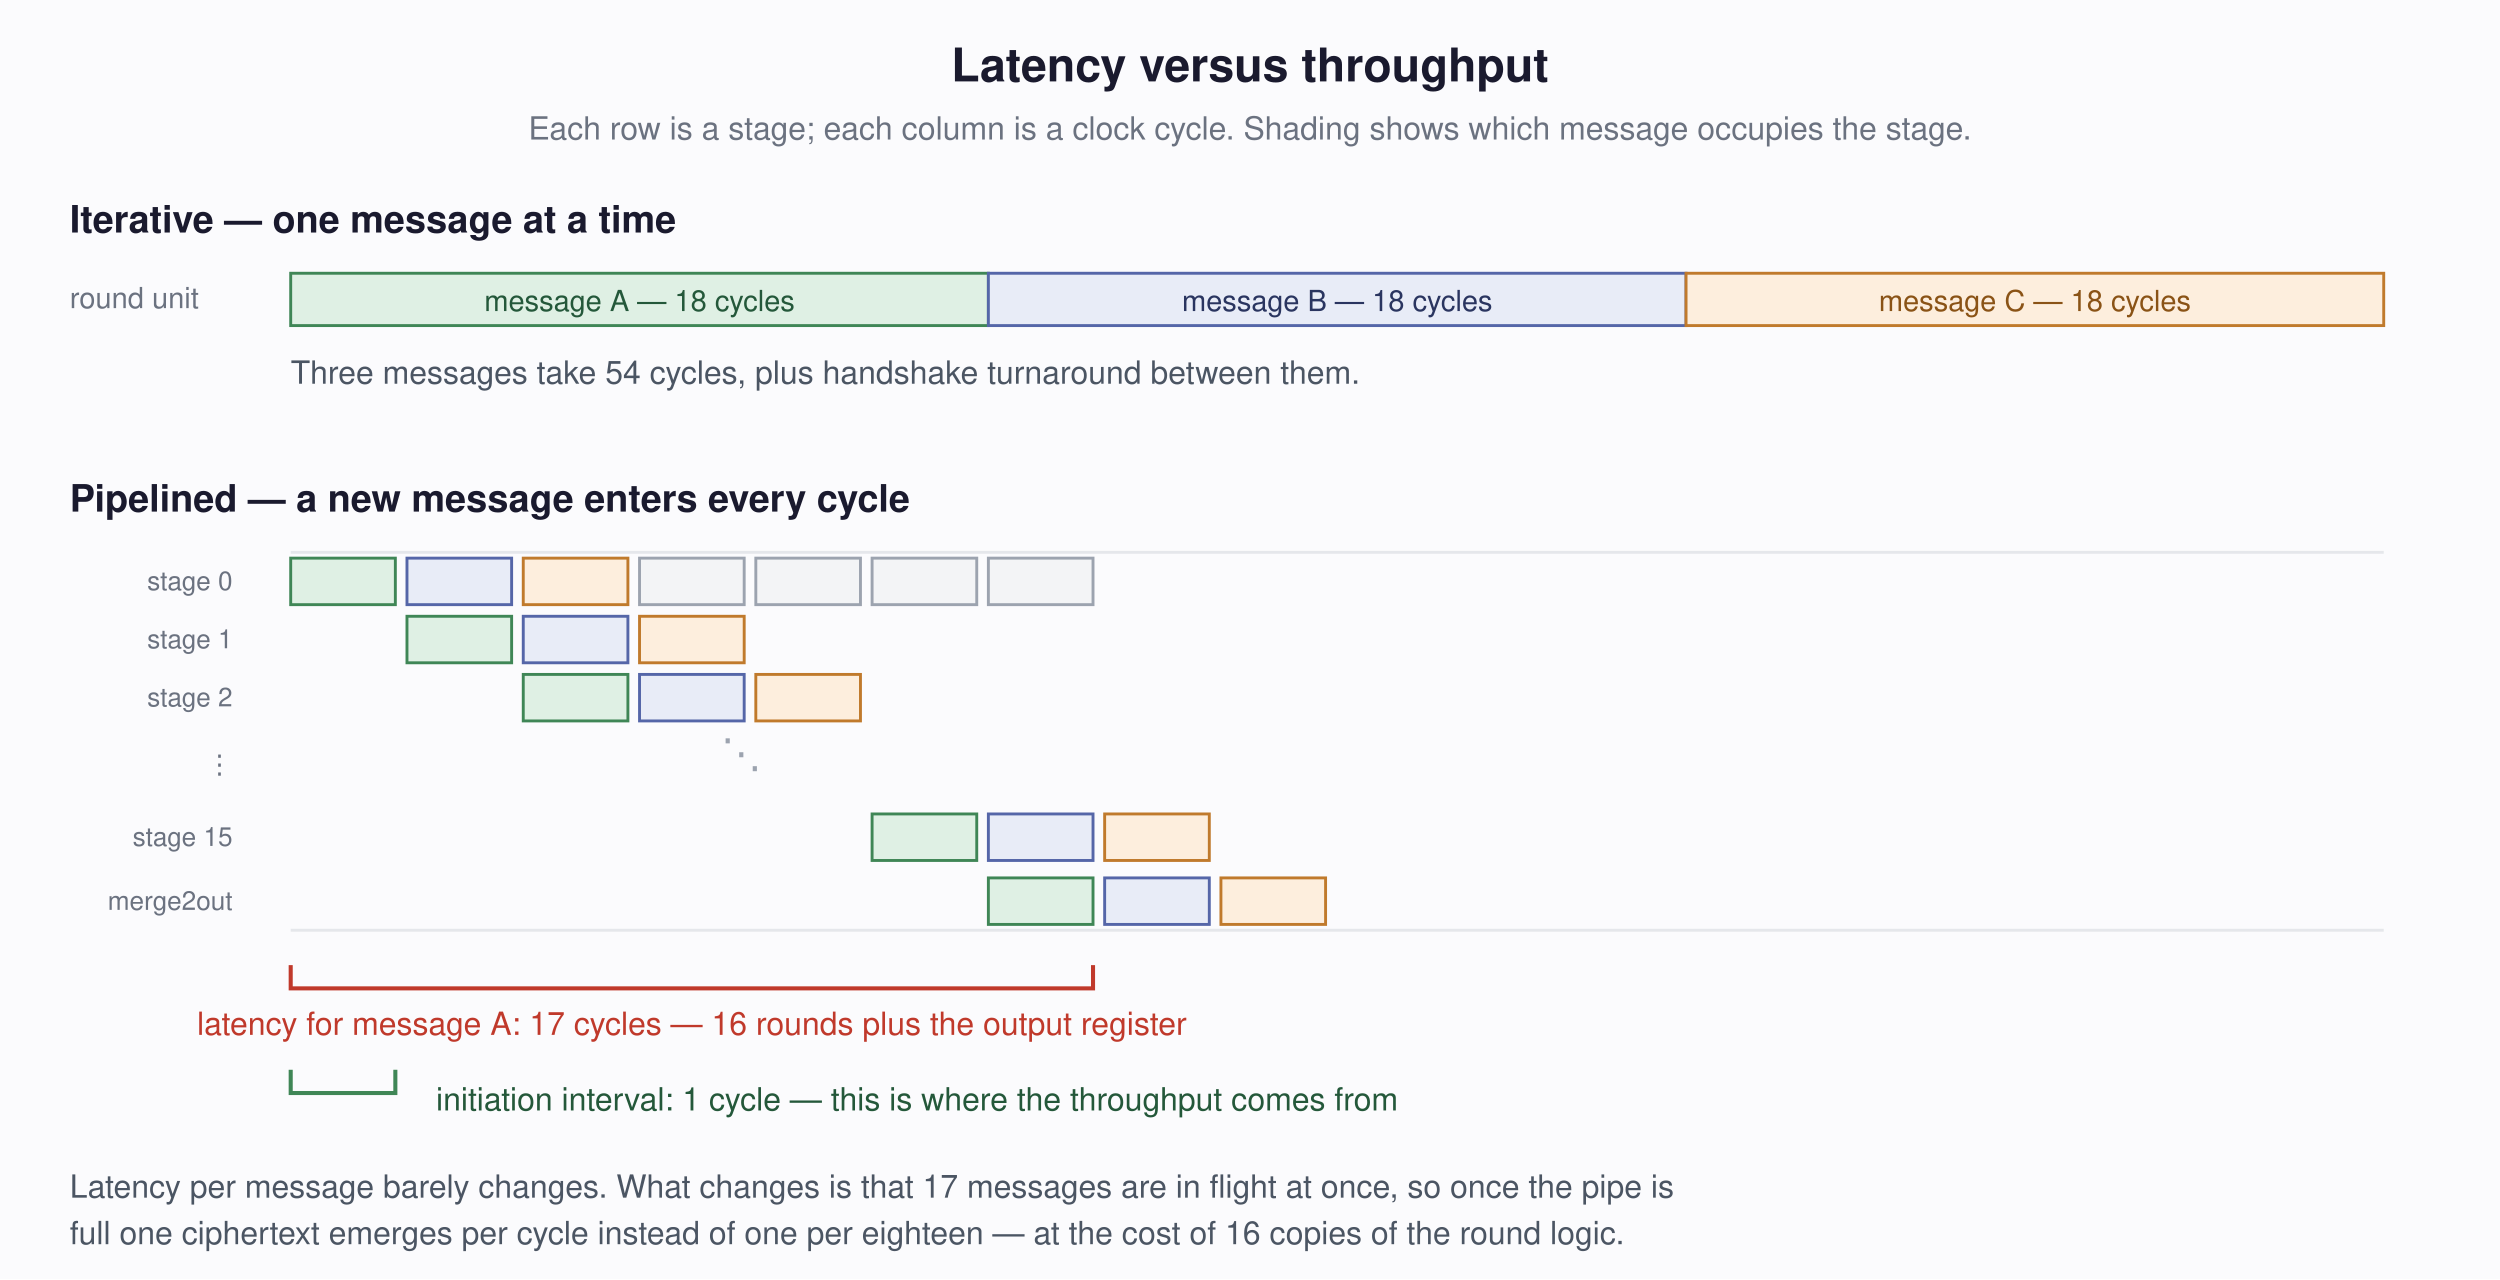
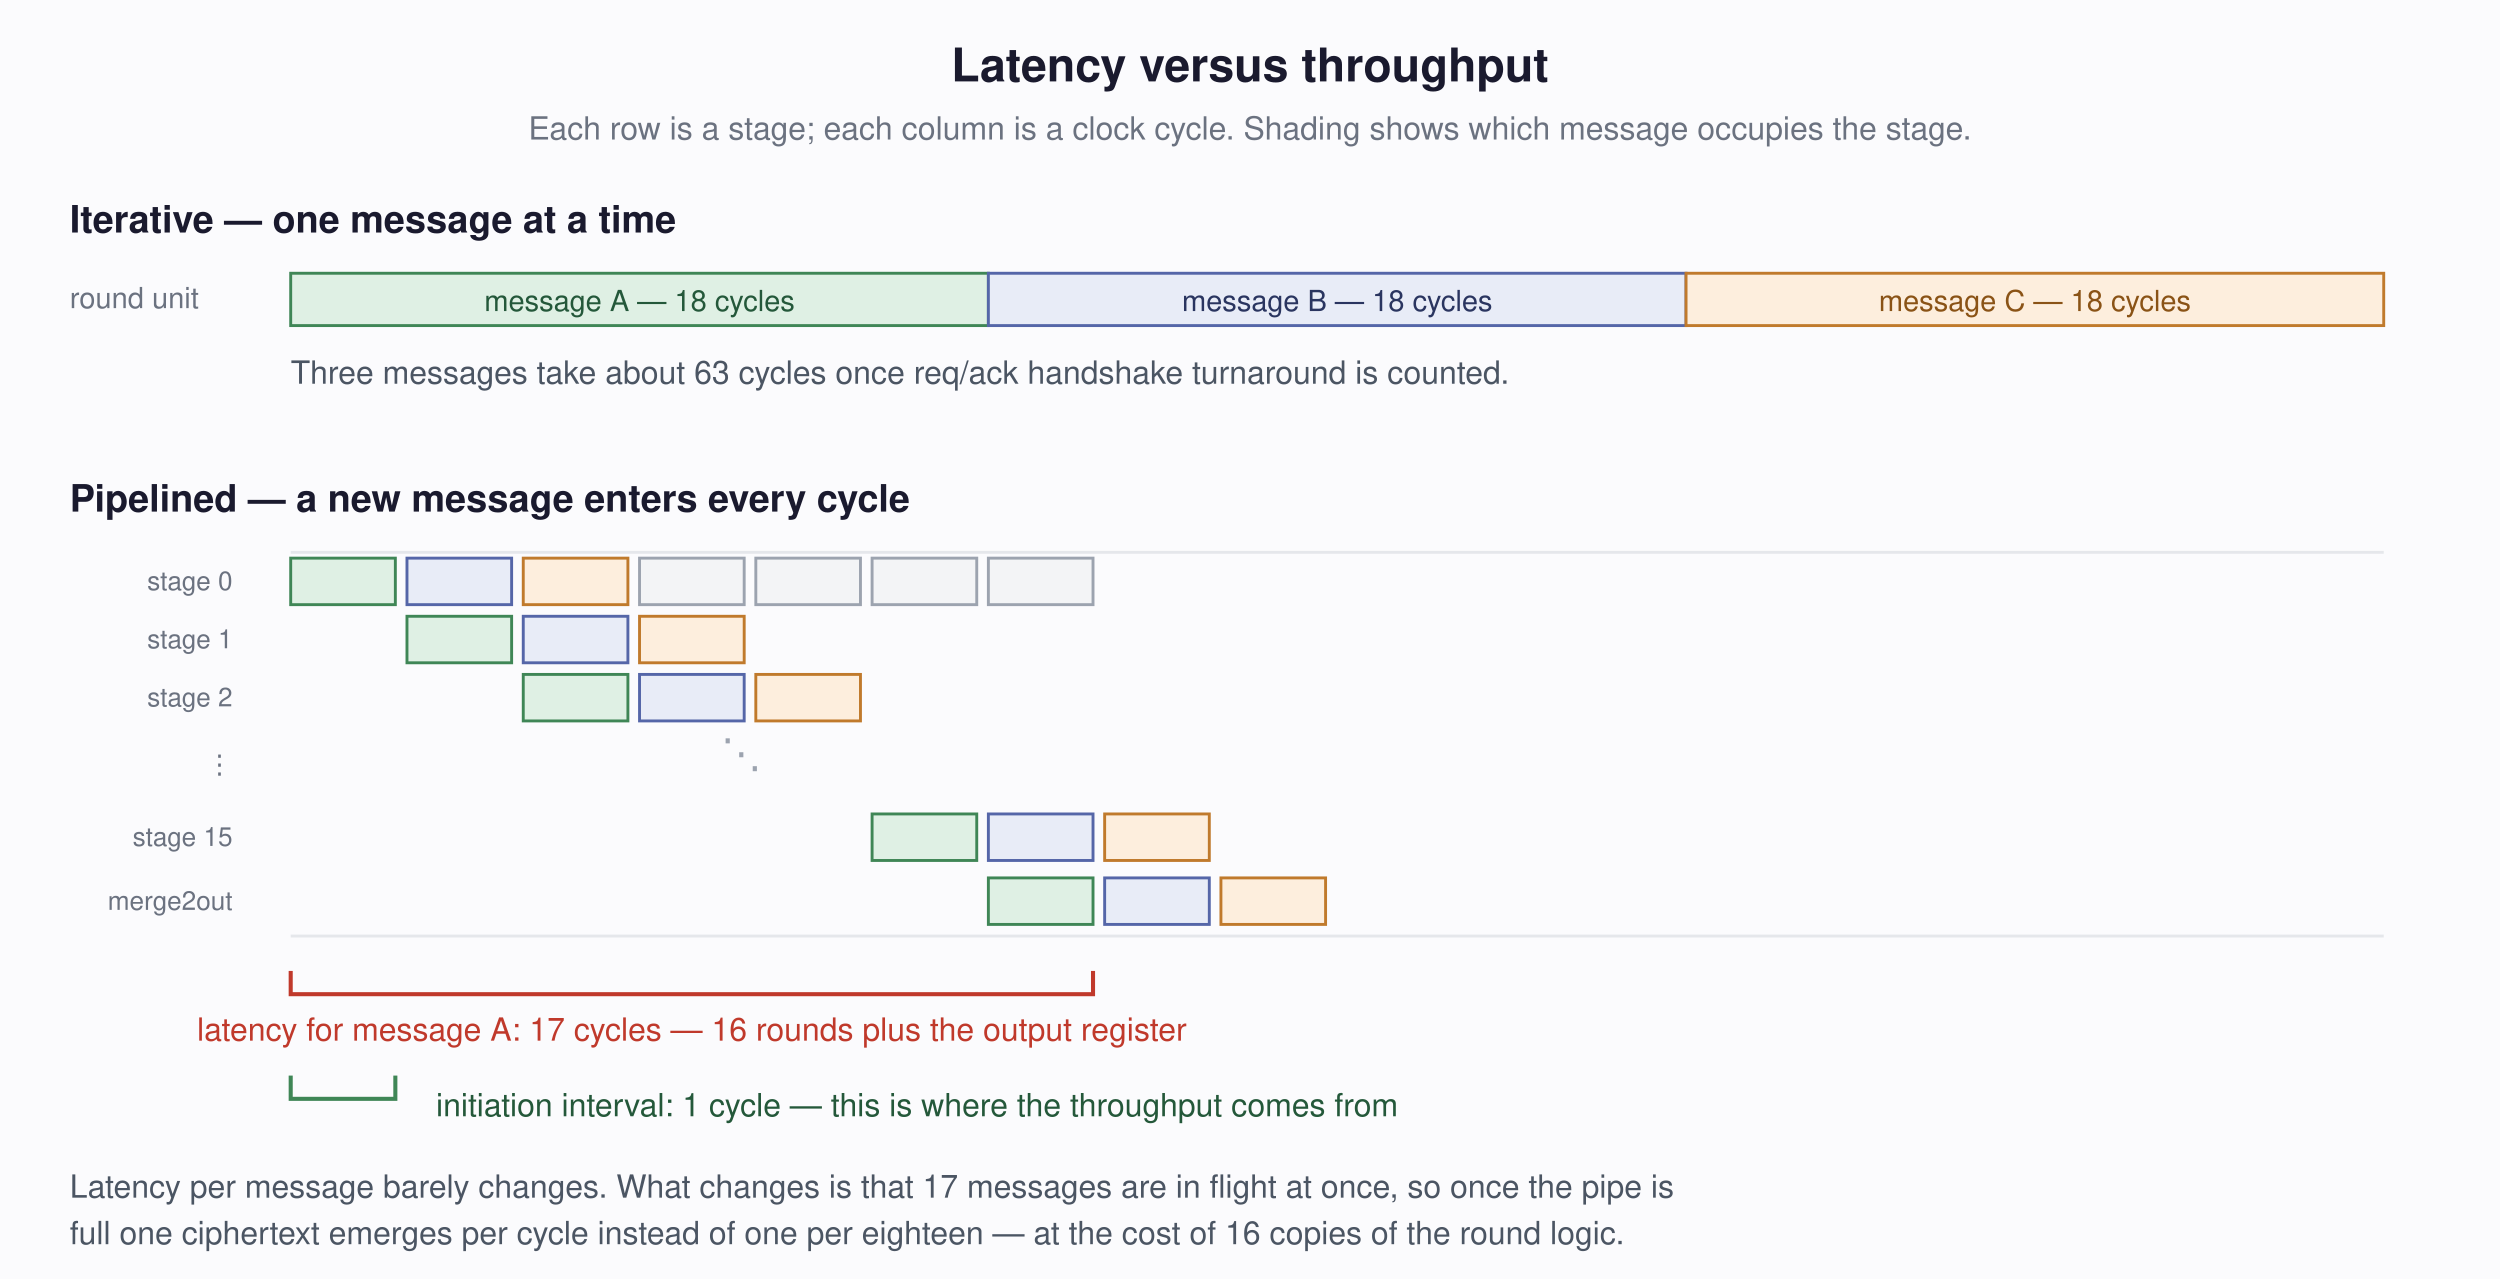
<svg xmlns="http://www.w3.org/2000/svg" viewBox="0 0 860 440" width="860" height="440" font-family="Helvetica, Arial, sans-serif">
  <rect width="860" height="440" fill="#fbfbfd" />
  <text x="430" y="28" text-anchor="middle" font-size="16" font-weight="600" fill="#1a1a2e">Latency versus throughput</text>
  <text x="430" y="48" text-anchor="middle" font-size="11" fill="#6b7280">Each row is a stage; each column is a clock cycle. Shading shows which message occupies the stage.</text>
  <text x="24" y="80" font-size="13" font-weight="600" fill="#1a1a2e">Iterative — one message at a time</text>
  <g font-size="10" fill="#6b7280">
    <text x="24" y="106">round unit</text>
  </g>
-   <g>
-     <rect x="100" y="94" width="240" height="18" fill="#dff0e4" stroke="#3f8656" />
-     <text x="220" y="107" text-anchor="middle" font-size="10" fill="#24583a">message A — 18 cycles</text>
-     <rect x="340" y="94" width="240" height="18" fill="#e8ecf7" stroke="#5566a8" />
-     <text x="460" y="107" text-anchor="middle" font-size="10" fill="#2a3560">message B — 18 cycles</text>
-     <rect x="580" y="94" width="240" height="18" fill="#fdeedd" stroke="#c07a2c" />
-     <text x="700" y="107" text-anchor="middle" font-size="10" fill="#8a5316">message C — 18 cycles</text>
-   </g>
-   <text x="100" y="132" font-size="11" fill="#4b5563">Three messages take 54 cycles, plus handshake turnaround between them.</text>
+   <rect x="100" y="94" width="240" height="18" fill="#dff0e4" stroke="#3f8656" />
+   <text x="220" y="107" text-anchor="middle" font-size="10" fill="#24583a">message A — 18 cycles</text>
+   <rect x="340" y="94" width="240" height="18" fill="#e8ecf7" stroke="#5566a8" />
+   <text x="460" y="107" text-anchor="middle" font-size="10" fill="#2a3560">message B — 18 cycles</text>
+   <rect x="580" y="94" width="240" height="18" fill="#fdeedd" stroke="#c07a2c" />
+   <text x="700" y="107" text-anchor="middle" font-size="10" fill="#8a5316">message C — 18 cycles</text>
+   <text x="100" y="132" font-size="11" fill="#4b5563">Three messages take about 63 cycles once req/ack handshake turnaround is counted.</text>
  <text x="24" y="176" font-size="13" font-weight="600" fill="#1a1a2e">Pipelined — a new message enters every cycle</text>
  <g font-size="9" fill="#6b7280">
    <text x="80" y="203" text-anchor="end">stage 0</text>
    <text x="80" y="223" text-anchor="end">stage 1</text>
    <text x="80" y="243" text-anchor="end">stage 2</text>
    <text x="80" y="266" text-anchor="end">⋮</text>
    <text x="80" y="291" text-anchor="end">stage 15</text>
    <text x="80" y="313" text-anchor="end">merge2out</text>
  </g>
  <g stroke="#e5e7eb" stroke-width="1">
    <line x1="100" y1="190" x2="820" y2="190" />
-     <line x1="100" y1="320" x2="820" y2="320" />
+     <line x1="100" y1="322" x2="820" y2="322" />
  </g>
  <rect x="100" y="192" width="36" height="16" fill="#dff0e4" stroke="#3f8656" />
  <rect x="140" y="212" width="36" height="16" fill="#dff0e4" stroke="#3f8656" />
  <rect x="180" y="232" width="36" height="16" fill="#dff0e4" stroke="#3f8656" />
  <rect x="300" y="280" width="36" height="16" fill="#dff0e4" stroke="#3f8656" />
  <rect x="340" y="302" width="36" height="16" fill="#dff0e4" stroke="#3f8656" />
  <rect x="140" y="192" width="36" height="16" fill="#e8ecf7" stroke="#5566a8" />
  <rect x="180" y="212" width="36" height="16" fill="#e8ecf7" stroke="#5566a8" />
  <rect x="220" y="232" width="36" height="16" fill="#e8ecf7" stroke="#5566a8" />
  <rect x="340" y="280" width="36" height="16" fill="#e8ecf7" stroke="#5566a8" />
  <rect x="380" y="302" width="36" height="16" fill="#e8ecf7" stroke="#5566a8" />
  <rect x="180" y="192" width="36" height="16" fill="#fdeedd" stroke="#c07a2c" />
  <rect x="220" y="212" width="36" height="16" fill="#fdeedd" stroke="#c07a2c" />
  <rect x="260" y="232" width="36" height="16" fill="#fdeedd" stroke="#c07a2c" />
  <rect x="380" y="280" width="36" height="16" fill="#fdeedd" stroke="#c07a2c" />
  <rect x="420" y="302" width="36" height="16" fill="#fdeedd" stroke="#c07a2c" />
  <rect x="220" y="192" width="36" height="16" fill="#f3f4f6" stroke="#9ca3af" />
  <rect x="260" y="192" width="36" height="16" fill="#f3f4f6" stroke="#9ca3af" />
  <rect x="300" y="192" width="36" height="16" fill="#f3f4f6" stroke="#9ca3af" />
  <rect x="340" y="192" width="36" height="16" fill="#f3f4f6" stroke="#9ca3af" />
  <text x="248" y="264" font-size="14" fill="#9ca3af">⋱</text>
-   <path d="M 100 332 L 100 340 L 376 340 L 376 332" fill="none" stroke="#c0392b" stroke-width="1.4" />
-   <text x="238" y="356" text-anchor="middle" font-size="11" fill="#c0392b">latency for message A: 17 cycles — 16 rounds plus the output register</text>
-   <path d="M 100 368 L 100 376 L 136 376 L 136 368" fill="none" stroke="#3f8656" stroke-width="1.4" />
-   <text x="150" y="382" font-size="11" fill="#24583a">initiation interval: 1 cycle — this is where the throughput comes from</text>
+   <path d="M 100 334 L 100 342 L 376 342 L 376 334" fill="none" stroke="#c0392b" stroke-width="1.4" />
+   <text x="238" y="358" text-anchor="middle" font-size="11" fill="#c0392b">latency for message A: 17 cycles — 16 rounds plus the output register</text>
+   <path d="M 100 370 L 100 378 L 136 378 L 136 370" fill="none" stroke="#3f8656" stroke-width="1.4" />
+   <text x="150" y="384" font-size="11" fill="#24583a">initiation interval: 1 cycle — this is where the throughput comes from</text>
  <text x="24" y="412" font-size="11" fill="#4b5563">Latency per message barely changes. What changes is that 17 messages are in flight at once, so once the pipe is</text>
  <text x="24" y="428" font-size="11" fill="#4b5563">full one ciphertext emerges per cycle instead of one per eighteen — at the cost of 16 copies of the round logic.</text>
</svg>
